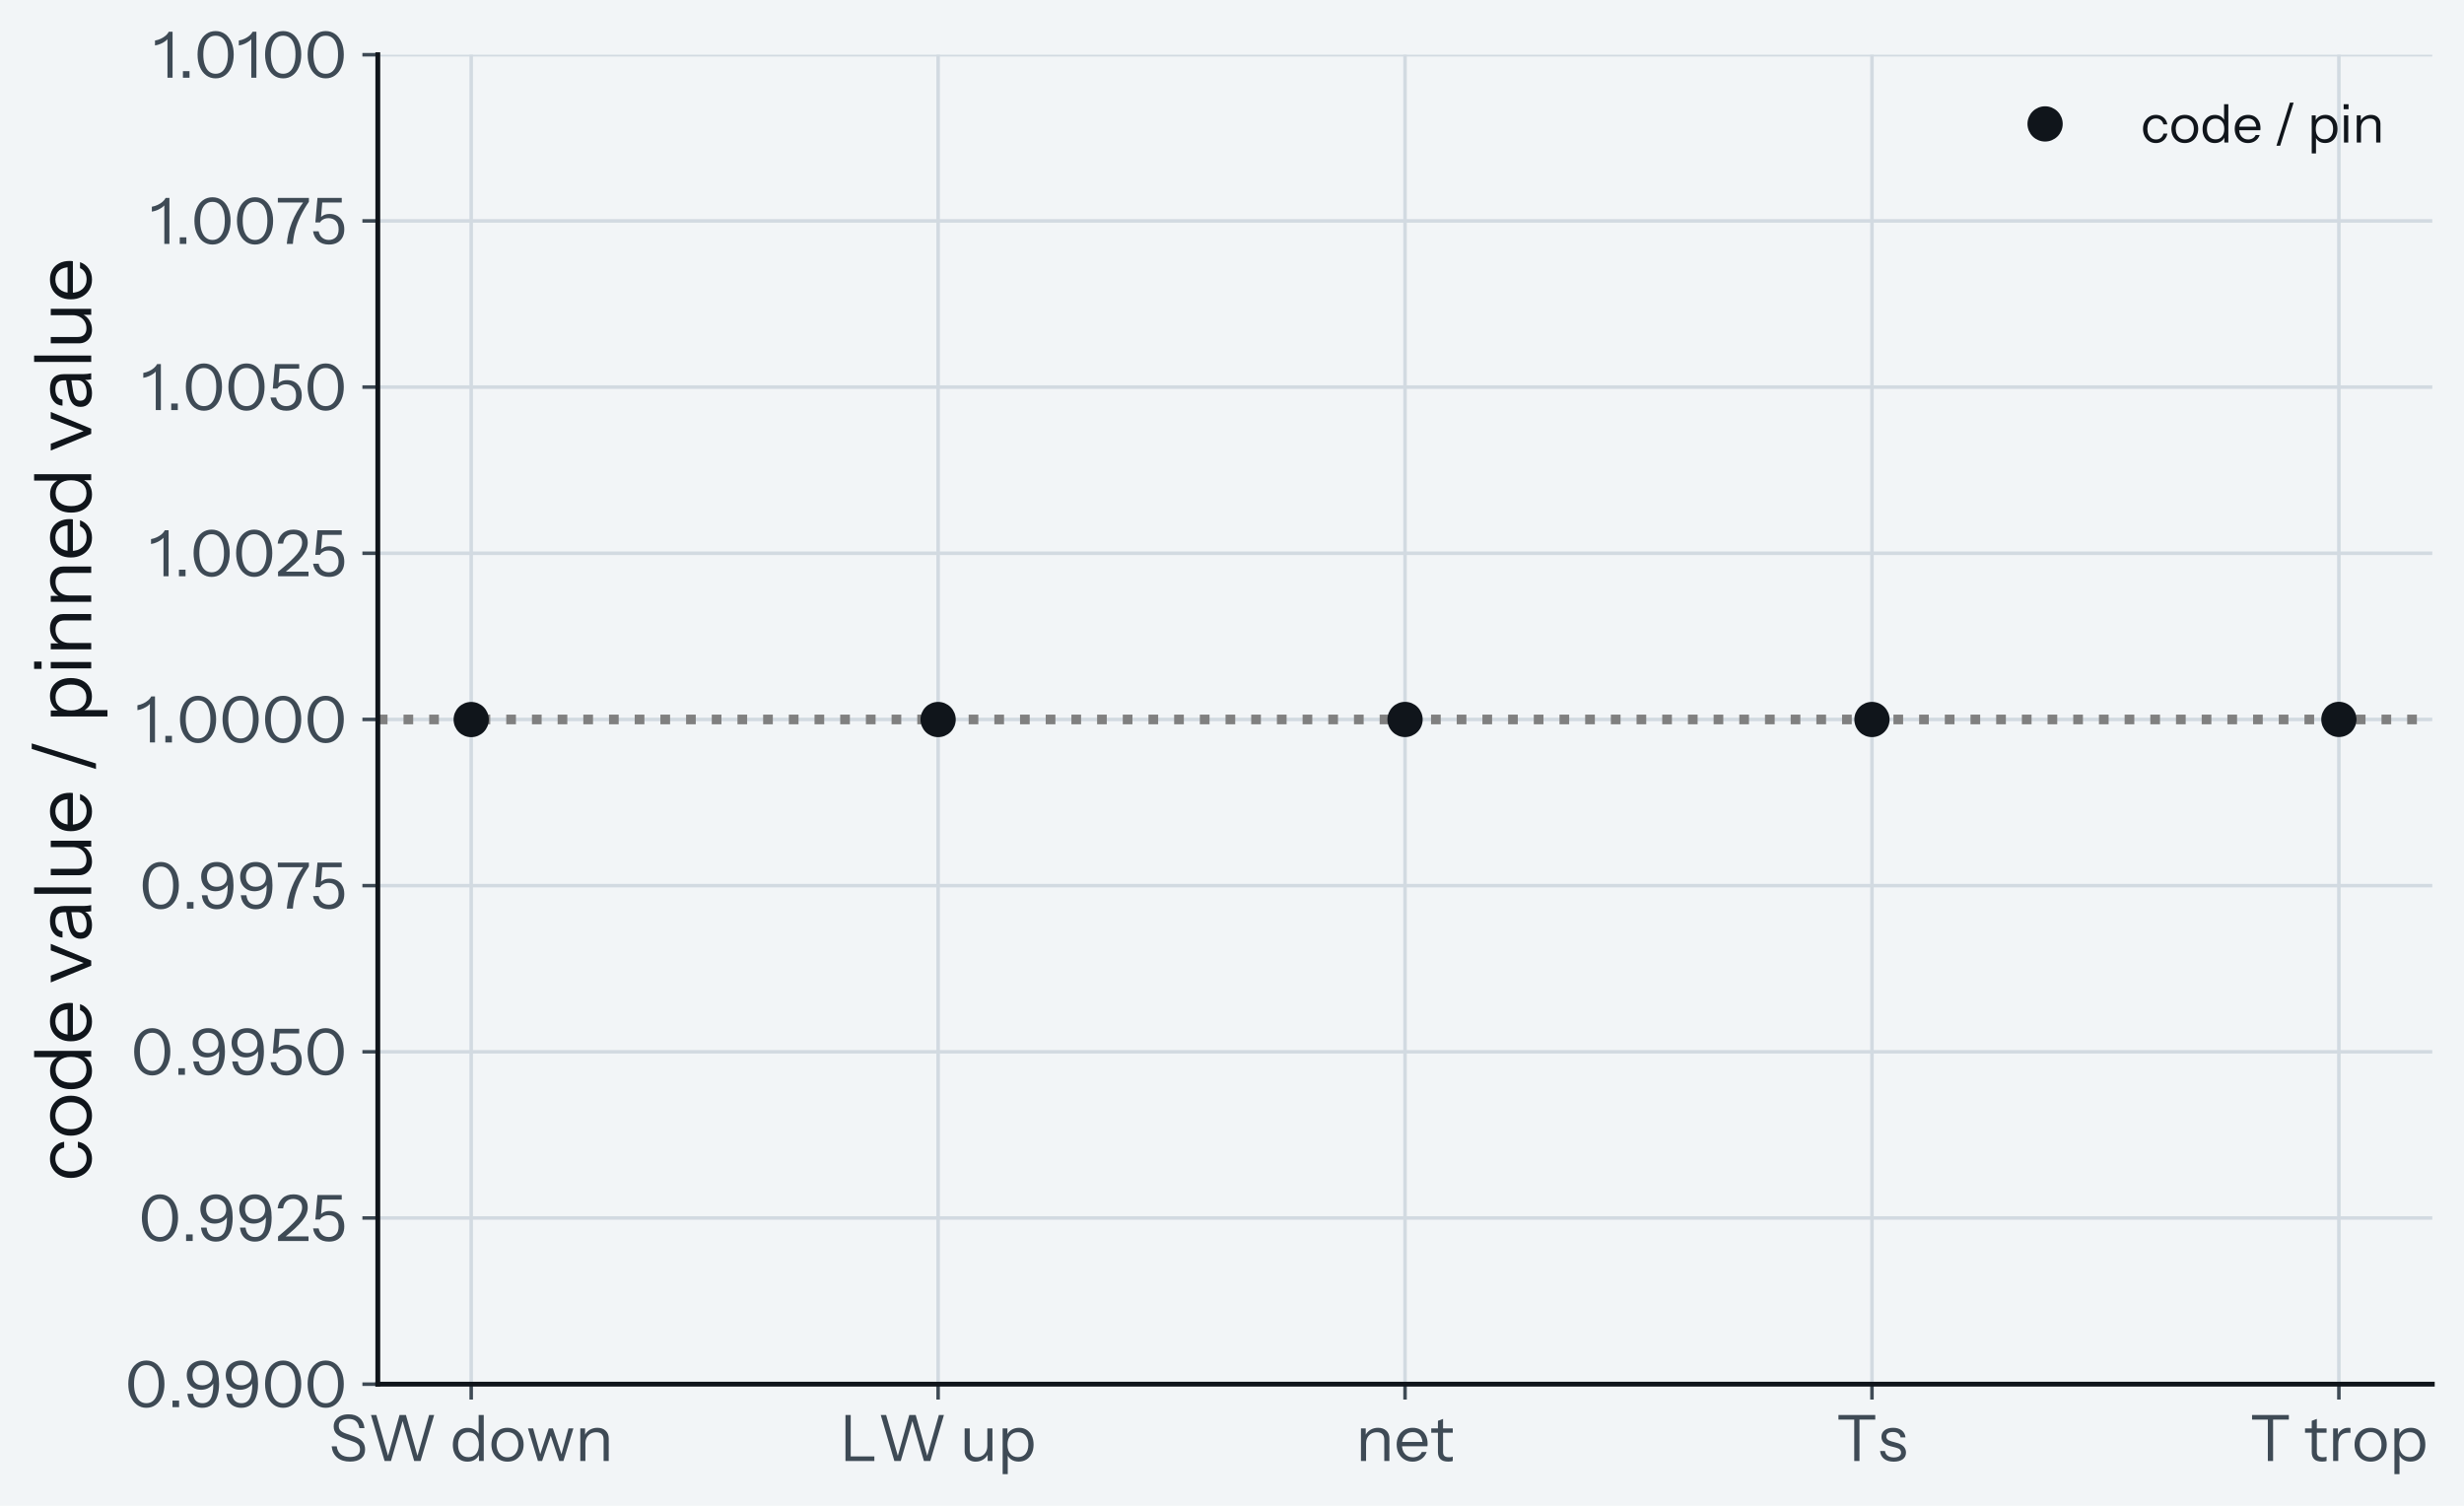
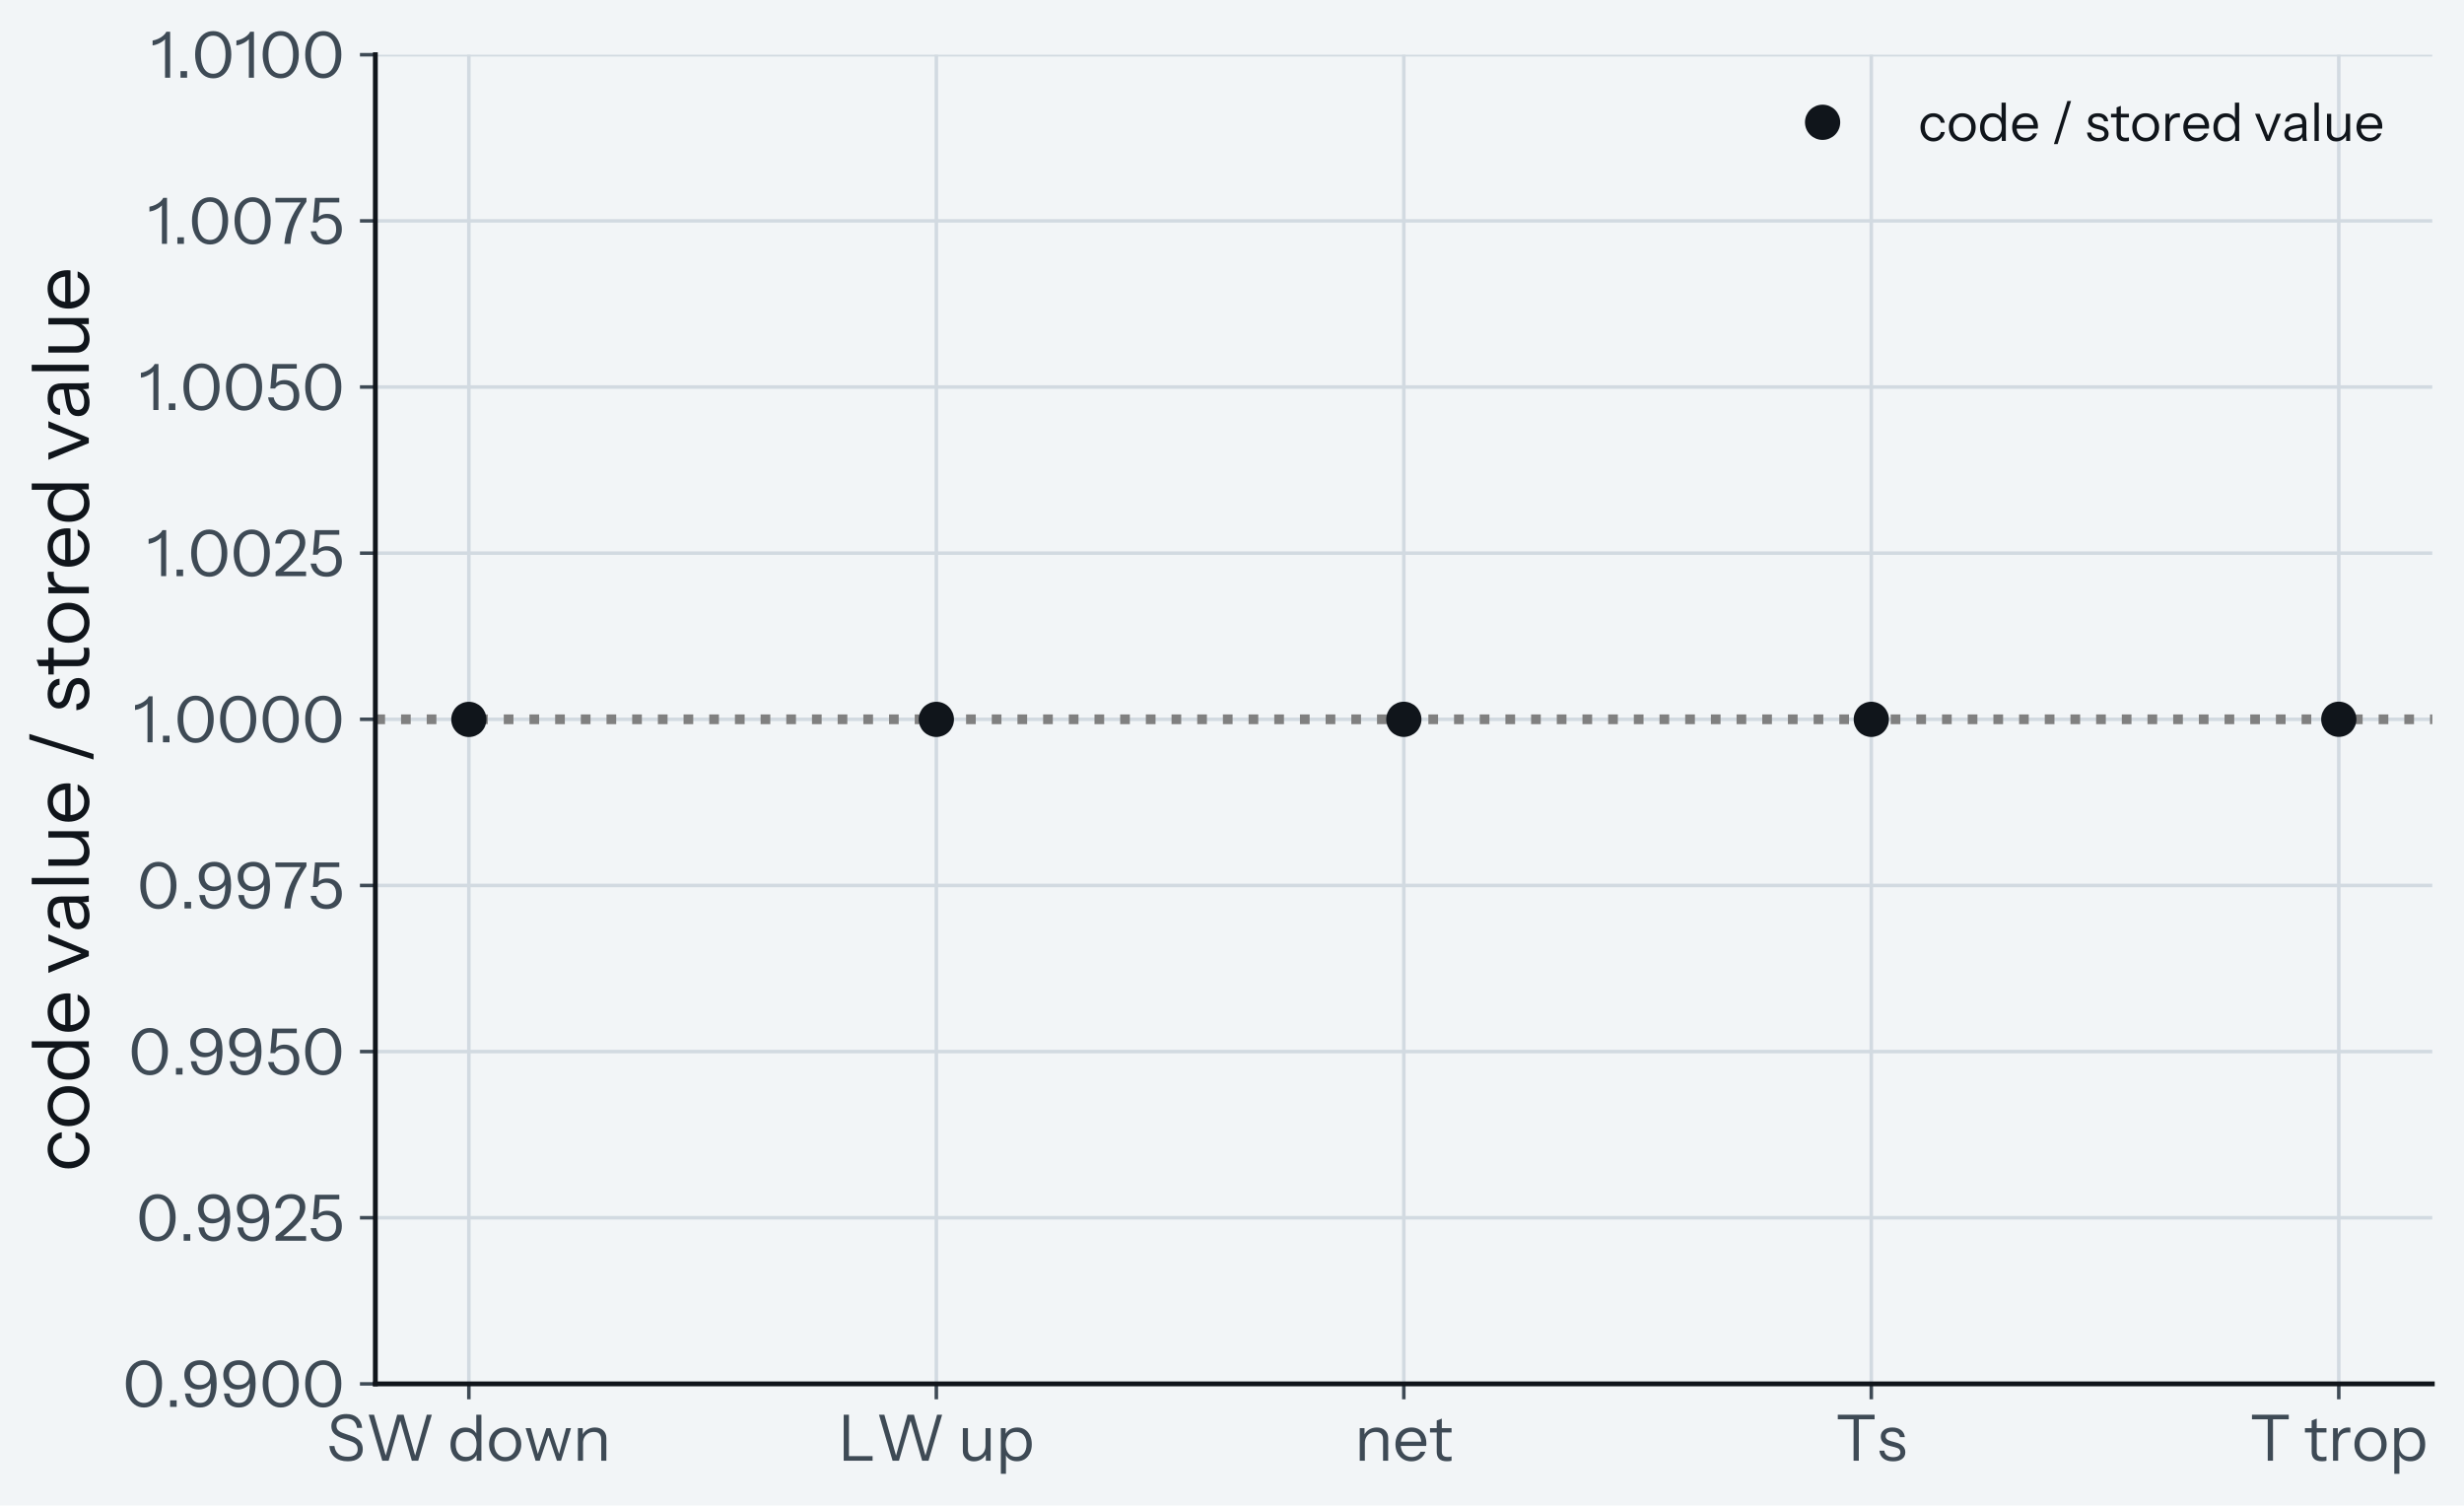
- <svg xmlns="http://www.w3.org/2000/svg" xmlns:xlink="http://www.w3.org/1999/xlink" width="559.208pt" height="341.749pt" viewBox="0 0 559.208 341.749" version="1.1">
+ <svg xmlns="http://www.w3.org/2000/svg" xmlns:xlink="http://www.w3.org/1999/xlink" width="559.322pt" height="341.749pt" viewBox="0 0 559.322 341.749" version="1.1">
  <defs>
    <style type="text/css">*{stroke-linejoin: round; stroke-linecap: butt}</style>
  </defs>
  <g id="figure_1">
    <g id="patch_1">
-       <path d="M 0 341.749  L 559.208 341.749  L 559.208 0  L 0 0  z " style="fill: #f2f5f7" />
+       <path d="M 0 341.749  L 559.322 341.749  L 559.322 0  L 0 0  z " style="fill: #f2f5f7" />
    </g>
    <g id="axes_1">
      <g id="patch_2">
-         <path d="M 85.746 314.136  L 552.008 314.136  L 552.008 12.42  L 85.746 12.42  z " style="fill: #f2f5f7" />
+         <path d="M 85.206 314.136  L 552.122 314.136  L 552.122 12.42  L 85.206 12.42  z " style="fill: #f2f5f7" />
      </g>
      <g id="matplotlib.axis_1">
        <g id="xtick_1">
          <g id="line2d_1">
-             <path d="M 106.939 314.136  L 106.939 12.42  " clip-path="url(#p249ed02e63)" style="fill: none; stroke: #d2dae1; stroke-width: 0.8; stroke-linecap: square" />
+             <path d="M 106.429 314.136  L 106.429 12.42  " clip-path="url(#p4538380fc8)" style="fill: none; stroke: #d2dae1; stroke-width: 0.8; stroke-linecap: square" />
          </g>
          <g id="line2d_2">
            <defs>
              <path id="m2a301ba8c9" d="M 0 0  L 0 3.5  " style="stroke: #3e4a55; stroke-width: 0.8" />
            </defs>
            <g>
-               <use xlink:href="#m2a301ba8c9" x="106.939" y="314.136" style="fill: #3e4a55; stroke: #3e4a55; stroke-width: 0.8" />
+               <use xlink:href="#m2a301ba8c9" x="106.429" y="314.136" style="fill: #3e4a55; stroke: #3e4a55; stroke-width: 0.8" />
            </g>
          </g>
          <g id="text_1">
-             <g style="fill: #3e4a55" transform="translate(74.65434 331.5764) scale(0.145 -0.145)">
+             <g style="fill: #3e4a55" transform="translate(74.1441 331.5764) scale(0.145 -0.145)">
              <defs>
                <path id="InstrumentSans-Regular-53" d="M 2112 -58  Q 1306 -58 829 339  Q 352 736 269 1472  L 781 1472  Q 851 941 1184 672  Q 1517 403 2106 403  Q 2605 403 2857 592  Q 3110 781 3110 1146  Q 3110 1459 2937 1644  Q 2765 1830 2400 1952  L 1626 2221  Q 1037 2426 755 2717  Q 474 3008 474 3456  Q 474 3827 659 4099  Q 845 4371 1184 4524  Q 1523 4678 1971 4678  Q 2662 4678 3078 4316  Q 3494 3955 3558 3290  L 3046 3290  Q 2963 3770 2704 3994  Q 2445 4218 1958 4218  Q 1498 4218 1242 4032  Q 986 3846 986 3507  Q 986 3219 1165 3046  Q 1344 2874 1722 2746  L 2547 2458  Q 3085 2272 3353 1955  Q 3622 1638 3622 1152  Q 3622 576 3228 259  Q 2835 -58 2112 -58  z " transform="scale(0.015625)" />
                <path id="InstrumentSans-Regular-57" d="M 1683 0  L 320 4608  L 858 4608  L 2080 352  L 1984 352  L 3181 4608  L 3821 4608  L 5024 352  L 4928 352  L 6144 4608  L 6650 4608  L 5286 0  L 4646 0  L 3450 4128  L 3526 4128  L 2323 0  L 1683 0  z " transform="scale(0.015625)" />
                <path id="InstrumentSans-Regular-20" transform="scale(0.015625)" />
                <path id="InstrumentSans-Regular-64" d="M 2886 0  L 2886 762  L 2950 742  Q 2829 371 2505 153  Q 2182 -64 1734 -64  Q 1293 -64 963 147  Q 634 358 451 736  Q 269 1114 269 1619  Q 269 2131 454 2515  Q 640 2899 973 3110  Q 1306 3322 1754 3322  Q 2214 3322 2528 3098  Q 2842 2874 2957 2464  L 2854 2451  L 2854 4608  L 3366 4608  L 3366 0  L 2886 0  z M 1830 384  Q 2323 384 2601 720  Q 2880 1056 2880 1638  Q 2880 2208 2598 2541  Q 2317 2874 1830 2874  Q 1344 2874 1069 2541  Q 794 2208 794 1619  Q 794 1043 1069 713  Q 1344 384 1830 384  z " transform="scale(0.015625)" />
                <path id="InstrumentSans-Regular-6f" d="M 1869 -64  Q 1389 -64 1024 160  Q 659 384 457 771  Q 256 1158 256 1645  Q 256 2138 461 2515  Q 666 2893 1027 3110  Q 1389 3328 1869 3328  Q 2355 3328 2716 3110  Q 3078 2893 3280 2515  Q 3482 2138 3482 1645  Q 3482 1158 3280 771  Q 3078 384 2716 160  Q 2355 -64 1869 -64  z M 1869 371  Q 2202 371 2445 534  Q 2688 698 2822 986  Q 2957 1274 2957 1651  Q 2957 2214 2659 2553  Q 2362 2893 1869 2893  Q 1382 2893 1081 2553  Q 781 2214 781 1651  Q 781 1274 915 986  Q 1050 698 1296 534  Q 1542 371 1869 371  z " transform="scale(0.015625)" />
                <path id="InstrumentSans-Regular-77" d="M 1178 0  L 179 3264  L 698 3264  L 1466 467  L 1338 467  L 2259 3264  L 2675 3264  L 3603 467  L 3475 467  L 4237 3264  L 4730 3264  L 3731 0  L 3315 0  L 2394 2733  L 2528 2733  L 1594 0  L 1178 0  z " transform="scale(0.015625)" />
                <path id="InstrumentSans-Regular-6e" d="M 512 0  L 512 3264  L 992 3264  L 992 2496  L 1024 2496  L 1024 0  L 512 0  z M 2848 0  L 2848 2138  Q 2848 2509 2662 2694  Q 2477 2880 2112 2880  Q 1792 2880 1545 2739  Q 1299 2598 1161 2348  Q 1024 2099 1024 1766  L 941 2541  Q 1107 2906 1449 3117  Q 1792 3328 2227 3328  Q 2739 3328 3049 3037  Q 3360 2746 3360 2272  L 3360 0  L 2848 0  z " transform="scale(0.015625)" />
              </defs>
              <use xlink:href="#InstrumentSans-Regular-53" />
              <use xlink:href="#InstrumentSans-Regular-57" transform="translate(60.79999 0)" />
              <use xlink:href="#InstrumentSans-Regular-20" transform="translate(169.7 0)" />
              <use xlink:href="#InstrumentSans-Regular-64" transform="translate(189.7 0)" />
              <use xlink:href="#InstrumentSans-Regular-6f" transform="translate(250.3 0)" />
              <use xlink:href="#InstrumentSans-Regular-77" transform="translate(308.7 0)" />
              <use xlink:href="#InstrumentSans-Regular-6e" transform="translate(385.3999 0)" />
            </g>
          </g>
        </g>
        <g id="xtick_2">
          <g id="line2d_3">
-             <path d="M 212.908 314.136  L 212.908 12.42  " clip-path="url(#p249ed02e63)" style="fill: none; stroke: #d2dae1; stroke-width: 0.8; stroke-linecap: square" />
+             <path d="M 212.547 314.136  L 212.547 12.42  " clip-path="url(#p4538380fc8)" style="fill: none; stroke: #d2dae1; stroke-width: 0.8; stroke-linecap: square" />
          </g>
          <g id="line2d_4">
            <g>
-               <use xlink:href="#m2a301ba8c9" x="212.908" y="314.136" style="fill: #3e4a55; stroke: #3e4a55; stroke-width: 0.8" />
+               <use xlink:href="#m2a301ba8c9" x="212.547" y="314.136" style="fill: #3e4a55; stroke: #3e4a55; stroke-width: 0.8" />
            </g>
          </g>
          <g id="text_2">
-             <g style="fill: #3e4a55" transform="translate(190.6359 331.5764) scale(0.145 -0.145)">
+             <g style="fill: #3e4a55" transform="translate(190.2744 331.5764) scale(0.145 -0.145)">
              <defs>
                <path id="InstrumentSans-Regular-4c" d="M 550 0  L 550 4608  L 1075 4608  L 1075 0  L 550 0  z M 819 0  L 819 461  L 3443 461  L 3443 0  L 819 0  z " transform="scale(0.015625)" />
                <path id="InstrumentSans-Regular-75" d="M 1574 -64  Q 1254 -64 1004 67  Q 755 198 614 438  Q 474 678 474 992  L 474 3264  L 986 3264  L 986 1126  Q 986 755 1168 569  Q 1350 384 1690 384  Q 1997 384 2233 525  Q 2470 666 2608 918  Q 2746 1171 2746 1498  L 2829 723  Q 2669 358 2329 147  Q 1990 -64 1574 -64  z M 2778 0  L 2778 768  L 2746 768  L 2746 3264  L 3258 3264  L 3258 0  L 2778 0  z " transform="scale(0.015625)" />
                <path id="InstrumentSans-Regular-70" d="M 2125 -58  Q 1664 -58 1350 166  Q 1037 390 922 800  L 1024 813  L 1024 -1312  L 512 -1312  L 512 3264  L 992 3264  L 992 2502  L 922 2522  Q 1043 2899 1382 3113  Q 1722 3328 2170 3328  Q 2605 3328 2928 3117  Q 3251 2906 3430 2528  Q 3610 2150 3610 1645  Q 3610 1133 3424 749  Q 3238 365 2905 153  Q 2573 -58 2125 -58  z M 2048 390  Q 2534 390 2809 726  Q 3085 1062 3085 1645  Q 3085 2221 2809 2550  Q 2534 2880 2048 2880  Q 1562 2880 1280 2544  Q 998 2208 998 1626  Q 998 1056 1280 723  Q 1562 390 2048 390  z " transform="scale(0.015625)" />
              </defs>
              <use xlink:href="#InstrumentSans-Regular-4c" />
              <use xlink:href="#InstrumentSans-Regular-57" transform="translate(58.79999 0)" />
              <use xlink:href="#InstrumentSans-Regular-20" transform="translate(167.7 0)" />
              <use xlink:href="#InstrumentSans-Regular-75" transform="translate(187.7 0)" />
              <use xlink:href="#InstrumentSans-Regular-70" transform="translate(246.6 0)" />
            </g>
          </g>
        </g>
        <g id="xtick_3">
          <g id="line2d_5">
-             <path d="M 318.877 314.136  L 318.877 12.42  " clip-path="url(#p249ed02e63)" style="fill: none; stroke: #d2dae1; stroke-width: 0.8; stroke-linecap: square" />
+             <path d="M 318.664 314.136  L 318.664 12.42  " clip-path="url(#p4538380fc8)" style="fill: none; stroke: #d2dae1; stroke-width: 0.8; stroke-linecap: square" />
          </g>
          <g id="line2d_6">
            <g>
-               <use xlink:href="#m2a301ba8c9" x="318.877" y="314.136" style="fill: #3e4a55; stroke: #3e4a55; stroke-width: 0.8" />
+               <use xlink:href="#m2a301ba8c9" x="318.664" y="314.136" style="fill: #3e4a55; stroke: #3e4a55; stroke-width: 0.8" />
            </g>
          </g>
          <g id="text_3">
-             <g style="fill: #3e4a55" transform="translate(307.7106 331.5764) scale(0.145 -0.145)">
+             <g style="fill: #3e4a55" transform="translate(307.4978 331.5764) scale(0.145 -0.145)">
              <defs>
                <path id="InstrumentSans-Regular-65" d="M 1850 -64  Q 1382 -64 1024 157  Q 666 378 461 762  Q 256 1146 256 1645  Q 256 2144 457 2525  Q 659 2906 1024 3117  Q 1389 3328 1862 3328  Q 2317 3328 2653 3129  Q 2989 2931 3171 2572  Q 3354 2214 3354 1728  Q 3354 1664 3350 1606  Q 3347 1549 3334 1478  L 640 1478  L 640 1907  L 3021 1907  L 2854 1670  Q 2854 2259 2595 2576  Q 2336 2893 1862 2893  Q 1376 2893 1078 2557  Q 781 2221 781 1651  Q 781 1069 1078 720  Q 1376 371 1875 371  Q 2189 371 2425 508  Q 2662 646 2771 902  L 3258 902  Q 3098 454 2723 195  Q 2349 -64 1850 -64  z " transform="scale(0.015625)" />
                <path id="InstrumentSans-Regular-74" d="M 1818 -58  Q 1274 -58 1027 188  Q 781 435 781 902  L 781 4026  L 1293 4218  L 1293 909  Q 1293 634 1433 506  Q 1574 378 1894 378  Q 2022 378 2115 394  Q 2208 410 2266 435  L 2266 0  Q 2202 -26 2083 -42  Q 1965 -58 1818 -58  z M 109 2829  L 109 3264  L 2266 3264  L 2266 2829  L 109 2829  z " transform="scale(0.015625)" />
              </defs>
              <use xlink:href="#InstrumentSans-Regular-6e" />
              <use xlink:href="#InstrumentSans-Regular-65" transform="translate(59.89999 0)" />
              <use xlink:href="#InstrumentSans-Regular-74" transform="translate(116.3 0)" />
            </g>
          </g>
        </g>
        <g id="xtick_4">
          <g id="line2d_7">
-             <path d="M 424.845 314.136  L 424.845 12.42  " clip-path="url(#p249ed02e63)" style="fill: none; stroke: #d2dae1; stroke-width: 0.8; stroke-linecap: square" />
+             <path d="M 424.781 314.136  L 424.781 12.42  " clip-path="url(#p4538380fc8)" style="fill: none; stroke: #d2dae1; stroke-width: 0.8; stroke-linecap: square" />
          </g>
          <g id="line2d_8">
            <g>
-               <use xlink:href="#m2a301ba8c9" x="424.845" y="314.136" style="fill: #3e4a55; stroke: #3e4a55; stroke-width: 0.8" />
+               <use xlink:href="#m2a301ba8c9" x="424.781" y="314.136" style="fill: #3e4a55; stroke: #3e4a55; stroke-width: 0.8" />
            </g>
          </g>
          <g id="text_4">
-             <g style="fill: #3e4a55" transform="translate(416.7185 331.5764) scale(0.145 -0.145)">
+             <g style="fill: #3e4a55" transform="translate(416.6545 331.5764) scale(0.145 -0.145)">
              <defs>
                <path id="InstrumentSans-Regular-54" d="M 1811 0  L 1811 4147  L 230 4147  L 230 4608  L 3917 4608  L 3917 4147  L 2336 4147  L 2336 0  L 1811 0  z " transform="scale(0.015625)" />
                <path id="InstrumentSans-Regular-73" d="M 1619 -64  Q 1018 -64 659 214  Q 301 493 250 1005  L 742 1005  Q 787 691 1017 524  Q 1248 358 1632 358  Q 1971 358 2163 486  Q 2355 614 2355 851  Q 2355 1018 2246 1142  Q 2138 1267 1811 1350  L 1286 1485  Q 838 1600 614 1840  Q 390 2080 390 2413  Q 390 2835 704 3081  Q 1018 3328 1555 3328  Q 2086 3328 2419 3072  Q 2752 2816 2797 2362  L 2304 2362  Q 2259 2624 2060 2765  Q 1862 2906 1536 2906  Q 1222 2906 1049 2787  Q 877 2669 877 2451  Q 877 2285 1001 2163  Q 1126 2042 1421 1958  L 1933 1818  Q 2387 1696 2617 1446  Q 2848 1197 2848 845  Q 2848 416 2521 176  Q 2195 -64 1619 -64  z " transform="scale(0.015625)" />
              </defs>
              <use xlink:href="#InstrumentSans-Regular-54" />
              <use xlink:href="#InstrumentSans-Regular-73" transform="translate(64.79999 0)" />
            </g>
          </g>
        </g>
        <g id="xtick_5">
          <g id="line2d_9">
-             <path d="M 530.814 314.136  L 530.814 12.42  " clip-path="url(#p249ed02e63)" style="fill: none; stroke: #d2dae1; stroke-width: 0.8; stroke-linecap: square" />
+             <path d="M 530.899 314.136  L 530.899 12.42  " clip-path="url(#p4538380fc8)" style="fill: none; stroke: #d2dae1; stroke-width: 0.8; stroke-linecap: square" />
          </g>
          <g id="line2d_10">
            <g>
-               <use xlink:href="#m2a301ba8c9" x="530.814" y="314.136" style="fill: #3e4a55; stroke: #3e4a55; stroke-width: 0.8" />
+               <use xlink:href="#m2a301ba8c9" x="530.899" y="314.136" style="fill: #3e4a55; stroke: #3e4a55; stroke-width: 0.8" />
            </g>
          </g>
          <g id="text_5">
-             <g style="fill: #3e4a55" transform="translate(510.5864 331.5764) scale(0.145 -0.145)">
+             <g style="fill: #3e4a55" transform="translate(510.6712 331.5764) scale(0.145 -0.145)">
              <defs>
                <path id="InstrumentSans-Regular-72" d="M 512 0  L 512 3264  L 992 3264  L 992 2432  L 1024 2432  L 1024 0  L 512 0  z M 1024 1702  L 941 2477  Q 1056 2893 1350 3110  Q 1645 3328 2029 3328  Q 2189 3328 2246 3302  L 2246 2810  Q 2214 2822 2156 2825  Q 2099 2829 2016 2829  Q 1530 2829 1277 2537  Q 1024 2246 1024 1702  z " transform="scale(0.015625)" />
              </defs>
              <use xlink:href="#InstrumentSans-Regular-54" />
              <use xlink:href="#InstrumentSans-Regular-20" transform="translate(64.79999 0)" />
              <use xlink:href="#InstrumentSans-Regular-74" transform="translate(84.79997 0)" />
              <use xlink:href="#InstrumentSans-Regular-72" transform="translate(122.5 0)" />
              <use xlink:href="#InstrumentSans-Regular-6f" transform="translate(160 0)" />
              <use xlink:href="#InstrumentSans-Regular-70" transform="translate(218.3999 0)" />
            </g>
          </g>
        </g>
      </g>
      <g id="matplotlib.axis_2">
        <g id="ytick_1">
          <g id="line2d_11">
-             <path d="M 85.746 314.136  L 552.008 314.136  " clip-path="url(#p249ed02e63)" style="fill: none; stroke: #d2dae1; stroke-width: 0.8; stroke-linecap: square" />
+             <path d="M 85.206 314.136  L 552.122 314.136  " clip-path="url(#p4538380fc8)" style="fill: none; stroke: #d2dae1; stroke-width: 0.8; stroke-linecap: square" />
          </g>
          <g id="line2d_12">
            <defs>
              <path id="me776a80f98" d="M 0 0  L -3.5 0  " style="stroke: #3e4a55; stroke-width: 0.8" />
            </defs>
            <g>
-               <use xlink:href="#me776a80f98" x="85.746" y="314.136" style="fill: #3e4a55; stroke: #3e4a55; stroke-width: 0.8" />
+               <use xlink:href="#me776a80f98" x="85.206" y="314.136" style="fill: #3e4a55; stroke: #3e4a55; stroke-width: 0.8" />
            </g>
          </g>
          <g id="text_6">
-             <g style="fill: #3e4a55" transform="translate(28.39 319.3564) scale(0.145 -0.145)">
+             <g style="fill: #3e4a55" transform="translate(27.85 319.3564) scale(0.145 -0.145)">
              <defs>
                <path id="InstrumentSans-Regular-30" d="M 2131 -64  Q 1587 -64 1180 240  Q 774 544 547 1085  Q 320 1626 320 2323  Q 320 3021 544 3549  Q 768 4077 1177 4374  Q 1587 4672 2131 4672  Q 2675 4672 3081 4374  Q 3488 4077 3715 3549  Q 3942 3021 3942 2323  Q 3942 1619 3715 1081  Q 3488 544 3081 240  Q 2675 -64 2131 -64  z M 2131 397  Q 2522 397 2797 630  Q 3072 864 3219 1296  Q 3366 1728 3366 2330  Q 3366 2925 3222 3347  Q 3078 3770 2803 3990  Q 2528 4211 2131 4211  Q 1734 4211 1459 3987  Q 1184 3763 1040 3344  Q 896 2925 896 2330  Q 896 1728 1043 1293  Q 1190 858 1465 627  Q 1741 397 2131 397  z " transform="scale(0.015625)" />
                <path id="InstrumentSans-Regular-2e" d="M 486 0  L 486 659  L 1146 659  L 1146 0  L 486 0  z " transform="scale(0.015625)" />
                <path id="InstrumentSans-Regular-39" d="M 1843 -64  Q 1440 -64 1120 93  Q 800 250 601 560  Q 403 870 346 1338  L 909 1338  Q 973 838 1222 617  Q 1472 397 1856 397  Q 2138 397 2342 512  Q 2547 627 2681 864  Q 2816 1101 2880 1469  Q 2944 1837 2944 2342  L 2944 2758  L 3091 2739  Q 3034 2445 2835 2217  Q 2637 1990 2342 1865  Q 2048 1741 1709 1741  Q 1286 1741 966 1929  Q 646 2118 464 2451  Q 282 2784 282 3206  Q 282 3654 480 3980  Q 678 4307 1033 4489  Q 1389 4672 1850 4672  Q 2669 4672 3094 4077  Q 3520 3482 3520 2330  Q 3520 1562 3325 1027  Q 3130 493 2755 214  Q 2381 -64 1843 -64  z M 1843 2189  Q 2285 2189 2576 2438  Q 2867 2688 2867 3155  Q 2867 3469 2729 3705  Q 2592 3942 2355 4076  Q 2118 4211 1818 4211  Q 1389 4211 1123 3939  Q 858 3667 858 3194  Q 858 2739 1117 2464  Q 1376 2189 1843 2189  z " transform="scale(0.015625)" />
              </defs>
              <use xlink:href="#InstrumentSans-Regular-30" />
              <use xlink:href="#InstrumentSans-Regular-2e" transform="translate(66.59999 0)" />
              <use xlink:href="#InstrumentSans-Regular-39" transform="translate(92.09998 0)" />
              <use xlink:href="#InstrumentSans-Regular-39" transform="translate(153.1 0)" />
              <use xlink:href="#InstrumentSans-Regular-30" transform="translate(214.0999 0)" />
              <use xlink:href="#InstrumentSans-Regular-30" transform="translate(280.6999 0)" />
            </g>
          </g>
        </g>
        <g id="ytick_2">
          <g id="line2d_13">
-             <path d="M 85.746 276.422  L 552.008 276.422  " clip-path="url(#p249ed02e63)" style="fill: none; stroke: #d2dae1; stroke-width: 0.8; stroke-linecap: square" />
+             <path d="M 85.206 276.422  L 552.122 276.422  " clip-path="url(#p4538380fc8)" style="fill: none; stroke: #d2dae1; stroke-width: 0.8; stroke-linecap: square" />
          </g>
          <g id="line2d_14">
            <g>
-               <use xlink:href="#me776a80f98" x="85.746" y="276.422" style="fill: #3e4a55; stroke: #3e4a55; stroke-width: 0.8" />
+               <use xlink:href="#me776a80f98" x="85.206" y="276.422" style="fill: #3e4a55; stroke: #3e4a55; stroke-width: 0.8" />
            </g>
          </g>
          <g id="text_7">
-             <g style="fill: #3e4a55" transform="translate(31.47578 281.6418) scale(0.145 -0.145)">
+             <g style="fill: #3e4a55" transform="translate(30.93578 281.6418) scale(0.145 -0.145)">
              <defs>
                <path id="InstrumentSans-Regular-32" d="M 256 0  L 256 448  Q 947 1018 1411 1446  Q 1875 1875 2153 2208  Q 2432 2541 2550 2819  Q 2669 3098 2669 3366  Q 2669 3763 2432 3987  Q 2195 4211 1779 4211  Q 1350 4211 1088 3968  Q 826 3725 768 3270  L 218 3270  Q 282 3898 701 4285  Q 1120 4672 1818 4672  Q 2464 4672 2848 4326  Q 3232 3981 3232 3379  Q 3232 3053 3107 2726  Q 2982 2400 2697 2041  Q 2413 1683 1949 1251  Q 1485 819 800 275  L 678 461  L 3309 461  L 3309 0  L 256 0  z " transform="scale(0.015625)" />
                <path id="InstrumentSans-Regular-35" d="M 1869 -64  Q 1184 -64 774 304  Q 365 672 275 1261  L 838 1261  Q 922 845 1194 621  Q 1466 397 1856 397  Q 2266 397 2550 653  Q 2835 909 2835 1466  Q 2835 2022 2550 2300  Q 2266 2579 1830 2579  Q 1517 2579 1286 2451  Q 1056 2323 979 2150  L 506 2150  L 717 4608  L 3149 4608  L 3149 4147  L 1030 4147  L 1210 4339  L 1062 2483  L 941 2528  Q 1056 2720 1312 2861  Q 1568 3002 1939 3002  Q 2368 3002 2697 2816  Q 3027 2630 3216 2288  Q 3405 1946 3405 1466  Q 3405 986 3216 643  Q 3027 301 2684 118  Q 2342 -64 1869 -64  z " transform="scale(0.015625)" />
              </defs>
              <use xlink:href="#InstrumentSans-Regular-30" />
              <use xlink:href="#InstrumentSans-Regular-2e" transform="translate(66.59999 0)" />
              <use xlink:href="#InstrumentSans-Regular-39" transform="translate(92.09998 0)" />
              <use xlink:href="#InstrumentSans-Regular-39" transform="translate(153.1 0)" />
              <use xlink:href="#InstrumentSans-Regular-32" transform="translate(214.0999 0)" />
              <use xlink:href="#InstrumentSans-Regular-35" transform="translate(268.5999 0)" />
            </g>
          </g>
        </g>
        <g id="ytick_3">
          <g id="line2d_15">
-             <path d="M 85.746 238.707  L 552.008 238.707  " clip-path="url(#p249ed02e63)" style="fill: none; stroke: #d2dae1; stroke-width: 0.8; stroke-linecap: square" />
+             <path d="M 85.206 238.707  L 552.122 238.707  " clip-path="url(#p4538380fc8)" style="fill: none; stroke: #d2dae1; stroke-width: 0.8; stroke-linecap: square" />
          </g>
          <g id="line2d_16">
            <g>
-               <use xlink:href="#me776a80f98" x="85.746" y="238.707" style="fill: #3e4a55; stroke: #3e4a55; stroke-width: 0.8" />
+               <use xlink:href="#me776a80f98" x="85.206" y="238.707" style="fill: #3e4a55; stroke: #3e4a55; stroke-width: 0.8" />
            </g>
          </g>
          <g id="text_8">
-             <g style="fill: #3e4a55" transform="translate(29.72219 243.9273) scale(0.145 -0.145)">
+             <g style="fill: #3e4a55" transform="translate(29.18219 243.9273) scale(0.145 -0.145)">
              <use xlink:href="#InstrumentSans-Regular-30" />
              <use xlink:href="#InstrumentSans-Regular-2e" transform="translate(66.59999 0)" />
              <use xlink:href="#InstrumentSans-Regular-39" transform="translate(92.09998 0)" />
              <use xlink:href="#InstrumentSans-Regular-39" transform="translate(153.1 0)" />
              <use xlink:href="#InstrumentSans-Regular-35" transform="translate(214.0999 0)" />
              <use xlink:href="#InstrumentSans-Regular-30" transform="translate(271.4999 0)" />
            </g>
          </g>
        </g>
        <g id="ytick_4">
          <g id="line2d_17">
-             <path d="M 85.746 200.993  L 552.008 200.993  " clip-path="url(#p249ed02e63)" style="fill: none; stroke: #d2dae1; stroke-width: 0.8; stroke-linecap: square" />
+             <path d="M 85.206 200.993  L 552.122 200.993  " clip-path="url(#p4538380fc8)" style="fill: none; stroke: #d2dae1; stroke-width: 0.8; stroke-linecap: square" />
          </g>
          <g id="line2d_18">
            <g>
-               <use xlink:href="#me776a80f98" x="85.746" y="200.993" style="fill: #3e4a55; stroke: #3e4a55; stroke-width: 0.8" />
+               <use xlink:href="#me776a80f98" x="85.206" y="200.993" style="fill: #3e4a55; stroke: #3e4a55; stroke-width: 0.8" />
            </g>
          </g>
          <g id="text_9">
-             <g style="fill: #3e4a55" transform="translate(31.66383 206.2127) scale(0.145 -0.145)">
+             <g style="fill: #3e4a55" transform="translate(31.12383 206.2127) scale(0.145 -0.145)">
              <defs>
                <path id="InstrumentSans-Regular-37" d="M 1050 0  Q 1139 1088 1558 2153  Q 1978 3219 2816 4333  L 2848 4147  L 154 4147  L 154 4608  L 3264 4608  L 3264 4224  Q 2752 3475 2416 2777  Q 2080 2080 1894 1398  Q 1709 717 1658 0  L 1050 0  z " transform="scale(0.015625)" />
              </defs>
              <use xlink:href="#InstrumentSans-Regular-30" />
              <use xlink:href="#InstrumentSans-Regular-2e" transform="translate(66.59999 0)" />
              <use xlink:href="#InstrumentSans-Regular-39" transform="translate(92.09998 0)" />
              <use xlink:href="#InstrumentSans-Regular-39" transform="translate(153.1 0)" />
              <use xlink:href="#InstrumentSans-Regular-37" transform="translate(214.0999 0)" />
              <use xlink:href="#InstrumentSans-Regular-35" transform="translate(267.2999 0)" />
            </g>
          </g>
        </g>
        <g id="ytick_5">
          <g id="line2d_19">
-             <path d="M 85.746 163.278  L 552.008 163.278  " clip-path="url(#p249ed02e63)" style="fill: none; stroke: #d2dae1; stroke-width: 0.8; stroke-linecap: square" />
+             <path d="M 85.206 163.278  L 552.122 163.278  " clip-path="url(#p4538380fc8)" style="fill: none; stroke: #d2dae1; stroke-width: 0.8; stroke-linecap: square" />
          </g>
          <g id="line2d_20">
            <g>
-               <use xlink:href="#me776a80f98" x="85.746" y="163.278" style="fill: #3e4a55; stroke: #3e4a55; stroke-width: 0.8" />
+               <use xlink:href="#me776a80f98" x="85.206" y="163.278" style="fill: #3e4a55; stroke: #3e4a55; stroke-width: 0.8" />
            </g>
          </g>
          <g id="text_10">
-             <g style="fill: #3e4a55" transform="translate(30.75531 168.4982) scale(0.145 -0.145)">
+             <g style="fill: #3e4a55" transform="translate(30.21531 168.4982) scale(0.145 -0.145)">
              <defs>
                <path id="InstrumentSans-Regular-31" d="M 1440 0  L 1440 4083  L 1574 4051  Q 1498 3878 1280 3705  Q 1062 3533 777 3405  Q 493 3277 192 3232  L 192 3725  Q 493 3776 768 3904  Q 1043 4032 1257 4214  Q 1472 4397 1574 4608  L 1952 4608  L 1952 0  L 1440 0  z " transform="scale(0.015625)" />
              </defs>
              <use xlink:href="#InstrumentSans-Regular-31" />
              <use xlink:href="#InstrumentSans-Regular-2e" transform="translate(39.09999 0)" />
              <use xlink:href="#InstrumentSans-Regular-30" transform="translate(64.59998 0)" />
              <use xlink:href="#InstrumentSans-Regular-30" transform="translate(131.2 0)" />
              <use xlink:href="#InstrumentSans-Regular-30" transform="translate(197.8 0)" />
              <use xlink:href="#InstrumentSans-Regular-30" transform="translate(264.3999 0)" />
            </g>
          </g>
        </g>
        <g id="ytick_6">
          <g id="line2d_21">
-             <path d="M 85.746 125.564  L 552.008 125.564  " clip-path="url(#p249ed02e63)" style="fill: none; stroke: #d2dae1; stroke-width: 0.8; stroke-linecap: square" />
+             <path d="M 85.206 125.564  L 552.122 125.564  " clip-path="url(#p4538380fc8)" style="fill: none; stroke: #d2dae1; stroke-width: 0.8; stroke-linecap: square" />
          </g>
          <g id="line2d_22">
            <g>
-               <use xlink:href="#me776a80f98" x="85.746" y="125.564" style="fill: #3e4a55; stroke: #3e4a55; stroke-width: 0.8" />
+               <use xlink:href="#me776a80f98" x="85.206" y="125.564" style="fill: #3e4a55; stroke: #3e4a55; stroke-width: 0.8" />
            </g>
          </g>
          <g id="text_11">
-             <g style="fill: #3e4a55" transform="translate(33.84109 130.7836) scale(0.145 -0.145)">
+             <g style="fill: #3e4a55" transform="translate(33.30109 130.7836) scale(0.145 -0.145)">
              <use xlink:href="#InstrumentSans-Regular-31" />
              <use xlink:href="#InstrumentSans-Regular-2e" transform="translate(39.09999 0)" />
              <use xlink:href="#InstrumentSans-Regular-30" transform="translate(64.59998 0)" />
              <use xlink:href="#InstrumentSans-Regular-30" transform="translate(131.2 0)" />
              <use xlink:href="#InstrumentSans-Regular-32" transform="translate(197.8 0)" />
              <use xlink:href="#InstrumentSans-Regular-35" transform="translate(252.2999 0)" />
            </g>
          </g>
        </g>
        <g id="ytick_7">
          <g id="line2d_23">
-             <path d="M 85.746 87.849  L 552.008 87.849  " clip-path="url(#p249ed02e63)" style="fill: none; stroke: #d2dae1; stroke-width: 0.8; stroke-linecap: square" />
+             <path d="M 85.206 87.849  L 552.122 87.849  " clip-path="url(#p4538380fc8)" style="fill: none; stroke: #d2dae1; stroke-width: 0.8; stroke-linecap: square" />
          </g>
          <g id="line2d_24">
            <g>
-               <use xlink:href="#me776a80f98" x="85.746" y="87.849" style="fill: #3e4a55; stroke: #3e4a55; stroke-width: 0.8" />
+               <use xlink:href="#me776a80f98" x="85.206" y="87.849" style="fill: #3e4a55; stroke: #3e4a55; stroke-width: 0.8" />
            </g>
          </g>
          <g id="text_12">
-             <g style="fill: #3e4a55" transform="translate(32.0875 93.06909) scale(0.145 -0.145)">
+             <g style="fill: #3e4a55" transform="translate(31.5475 93.06909) scale(0.145 -0.145)">
              <use xlink:href="#InstrumentSans-Regular-31" />
              <use xlink:href="#InstrumentSans-Regular-2e" transform="translate(39.09999 0)" />
              <use xlink:href="#InstrumentSans-Regular-30" transform="translate(64.59998 0)" />
              <use xlink:href="#InstrumentSans-Regular-30" transform="translate(131.2 0)" />
              <use xlink:href="#InstrumentSans-Regular-35" transform="translate(197.8 0)" />
              <use xlink:href="#InstrumentSans-Regular-30" transform="translate(255.2 0)" />
            </g>
          </g>
        </g>
        <g id="ytick_8">
          <g id="line2d_25">
-             <path d="M 85.746 50.135  L 552.008 50.135  " clip-path="url(#p249ed02e63)" style="fill: none; stroke: #d2dae1; stroke-width: 0.8; stroke-linecap: square" />
+             <path d="M 85.206 50.135  L 552.122 50.135  " clip-path="url(#p4538380fc8)" style="fill: none; stroke: #d2dae1; stroke-width: 0.8; stroke-linecap: square" />
          </g>
          <g id="line2d_26">
            <g>
-               <use xlink:href="#me776a80f98" x="85.746" y="50.135" style="fill: #3e4a55; stroke: #3e4a55; stroke-width: 0.8" />
+               <use xlink:href="#me776a80f98" x="85.206" y="50.135" style="fill: #3e4a55; stroke: #3e4a55; stroke-width: 0.8" />
            </g>
          </g>
          <g id="text_13">
-             <g style="fill: #3e4a55" transform="translate(34.02914 55.35455) scale(0.145 -0.145)">
+             <g style="fill: #3e4a55" transform="translate(33.48914 55.35455) scale(0.145 -0.145)">
              <use xlink:href="#InstrumentSans-Regular-31" />
              <use xlink:href="#InstrumentSans-Regular-2e" transform="translate(39.09999 0)" />
              <use xlink:href="#InstrumentSans-Regular-30" transform="translate(64.59998 0)" />
              <use xlink:href="#InstrumentSans-Regular-30" transform="translate(131.2 0)" />
              <use xlink:href="#InstrumentSans-Regular-37" transform="translate(197.8 0)" />
              <use xlink:href="#InstrumentSans-Regular-35" transform="translate(251 0)" />
            </g>
          </g>
        </g>
        <g id="ytick_9">
          <g id="line2d_27">
-             <path d="M 85.746 12.42  L 552.008 12.42  " clip-path="url(#p249ed02e63)" style="fill: none; stroke: #d2dae1; stroke-width: 0.8; stroke-linecap: square" />
+             <path d="M 85.206 12.42  L 552.122 12.42  " clip-path="url(#p4538380fc8)" style="fill: none; stroke: #d2dae1; stroke-width: 0.8; stroke-linecap: square" />
          </g>
          <g id="line2d_28">
            <g>
-               <use xlink:href="#me776a80f98" x="85.746" y="12.42" style="fill: #3e4a55; stroke: #3e4a55; stroke-width: 0.8" />
+               <use xlink:href="#me776a80f98" x="85.206" y="12.42" style="fill: #3e4a55; stroke: #3e4a55; stroke-width: 0.8" />
            </g>
          </g>
          <g id="text_14">
-             <g style="fill: #3e4a55" transform="translate(34.74281 17.64) scale(0.145 -0.145)">
+             <g style="fill: #3e4a55" transform="translate(34.20281 17.64) scale(0.145 -0.145)">
              <use xlink:href="#InstrumentSans-Regular-31" />
              <use xlink:href="#InstrumentSans-Regular-2e" transform="translate(39.09999 0)" />
              <use xlink:href="#InstrumentSans-Regular-30" transform="translate(64.59998 0)" />
              <use xlink:href="#InstrumentSans-Regular-31" transform="translate(131.2 0)" />
              <use xlink:href="#InstrumentSans-Regular-30" transform="translate(170.3 0)" />
              <use xlink:href="#InstrumentSans-Regular-30" transform="translate(236.8999 0)" />
            </g>
          </g>
        </g>
        <g id="text_15">
-           <g style="fill: #10151b" transform="translate(20.7 268.0579) rotate(-90) scale(0.18 -0.18)">
+           <g style="fill: #10151b" transform="translate(20.16 265.9429) rotate(-90) scale(0.18 -0.18)">
            <defs>
              <path id="InstrumentSans-Regular-63" d="M 1805 -64  Q 1357 -64 1008 157  Q 659 378 457 765  Q 256 1152 256 1645  Q 256 2138 457 2515  Q 659 2893 1008 3110  Q 1357 3328 1798 3328  Q 2163 3328 2454 3187  Q 2746 3046 2934 2787  Q 3123 2528 3174 2182  L 2701 2182  Q 2637 2496 2406 2694  Q 2176 2893 1811 2893  Q 1498 2893 1267 2739  Q 1037 2586 909 2304  Q 781 2022 781 1645  Q 781 1267 909 979  Q 1037 691 1270 531  Q 1504 371 1818 371  Q 2170 371 2406 566  Q 2643 762 2707 1075  L 3181 1075  Q 3123 736 2928 477  Q 2733 218 2445 77  Q 2157 -64 1805 -64  z " transform="scale(0.015625)" />
              <path id="InstrumentSans-Regular-76" d="M 1466 0  L 115 3264  L 666 3264  L 1792 346  L 1587 346  L 2707 3264  L 3232 3264  L 1882 0  L 1466 0  z " transform="scale(0.015625)" />
              <path id="InstrumentSans-Regular-61" d="M 2515 0  Q 2490 109 2480 249  Q 2470 390 2470 608  L 2438 608  L 2438 2170  Q 2438 2541 2268 2717  Q 2099 2893 1722 2893  Q 1350 2893 1129 2742  Q 909 2592 883 2317  L 390 2317  Q 422 2790 787 3059  Q 1152 3328 1741 3328  Q 2349 3328 2643 3040  Q 2938 2752 2938 2176  L 2938 608  Q 2938 467 2957 316  Q 2976 166 3008 0  L 2515 0  z M 1395 -64  Q 890 -64 592 182  Q 294 429 294 858  Q 294 1286 588 1523  Q 883 1760 1446 1856  L 2586 2048  L 2586 1626  L 1523 1459  Q 1165 1402 979 1267  Q 794 1133 794 877  Q 794 627 963 499  Q 1133 371 1466 371  Q 1894 371 2166 566  Q 2438 762 2438 1075  L 2522 621  Q 2419 294 2121 115  Q 1824 -64 1395 -64  z " transform="scale(0.015625)" />
              <path id="InstrumentSans-Regular-6c" d="M 512 0  L 512 4608  L 1024 4608  L 1024 0  L 512 0  z " transform="scale(0.015625)" />
              <path id="InstrumentSans-Regular-2f" d="M 384 -384  L 2003 4800  L 2451 4800  L 832 -384  L 384 -384  z " transform="scale(0.015625)" />
-               <path id="InstrumentSans-Regular-69" d="M 512 0  L 512 3264  L 1024 3264  L 1024 0  L 512 0  z M 472 4006  L 472 4608  L 1061 4608  L 1061 4006  L 472 4006  z " transform="scale(0.015625)" />
            </defs>
            <use xlink:href="#InstrumentSans-Regular-63" />
            <use xlink:href="#InstrumentSans-Regular-6f" transform="translate(53.29999 0)" />
            <use xlink:href="#InstrumentSans-Regular-64" transform="translate(111.7 0)" />
            <use xlink:href="#InstrumentSans-Regular-65" transform="translate(172.3 0)" />
            <use xlink:href="#InstrumentSans-Regular-20" transform="translate(228.7 0)" />
            <use xlink:href="#InstrumentSans-Regular-76" transform="translate(248.7 0)" />
            <use xlink:href="#InstrumentSans-Regular-61" transform="translate(300.9999 0)" />
            <use xlink:href="#InstrumentSans-Regular-6c" transform="translate(354.2999 0)" />
            <use xlink:href="#InstrumentSans-Regular-75" transform="translate(378.2999 0)" />
            <use xlink:href="#InstrumentSans-Regular-65" transform="translate(437.1999 0)" />
            <use xlink:href="#InstrumentSans-Regular-20" transform="translate(493.5999 0)" />
            <use xlink:href="#InstrumentSans-Regular-2f" transform="translate(513.5999 0)" />
            <use xlink:href="#InstrumentSans-Regular-20" transform="translate(557.8999 0)" />
-             <use xlink:href="#InstrumentSans-Regular-70" transform="translate(577.8999 0)" />
-             <use xlink:href="#InstrumentSans-Regular-69" transform="translate(638.4998 0)" />
-             <use xlink:href="#InstrumentSans-Regular-6e" transform="translate(662.4998 0)" />
-             <use xlink:href="#InstrumentSans-Regular-6e" transform="translate(722.3998 0)" />
-             <use xlink:href="#InstrumentSans-Regular-65" transform="translate(782.2998 0)" />
-             <use xlink:href="#InstrumentSans-Regular-64" transform="translate(838.6998 0)" />
-             <use xlink:href="#InstrumentSans-Regular-20" transform="translate(899.2998 0)" />
-             <use xlink:href="#InstrumentSans-Regular-76" transform="translate(919.2998 0)" />
-             <use xlink:href="#InstrumentSans-Regular-61" transform="translate(971.5998 0)" />
-             <use xlink:href="#InstrumentSans-Regular-6c" transform="translate(1024.9 0)" />
-             <use xlink:href="#InstrumentSans-Regular-75" transform="translate(1048.9 0)" />
-             <use xlink:href="#InstrumentSans-Regular-65" transform="translate(1107.8 0)" />
+             <use xlink:href="#InstrumentSans-Regular-73" transform="translate(577.8999 0)" />
+             <use xlink:href="#InstrumentSans-Regular-74" transform="translate(625.1998 0)" />
+             <use xlink:href="#InstrumentSans-Regular-6f" transform="translate(662.8998 0)" />
+             <use xlink:href="#InstrumentSans-Regular-72" transform="translate(721.2998 0)" />
+             <use xlink:href="#InstrumentSans-Regular-65" transform="translate(758.7998 0)" />
+             <use xlink:href="#InstrumentSans-Regular-64" transform="translate(815.1998 0)" />
+             <use xlink:href="#InstrumentSans-Regular-20" transform="translate(875.7998 0)" />
+             <use xlink:href="#InstrumentSans-Regular-76" transform="translate(895.7998 0)" />
+             <use xlink:href="#InstrumentSans-Regular-61" transform="translate(948.0998 0)" />
+             <use xlink:href="#InstrumentSans-Regular-6c" transform="translate(1001.4 0)" />
+             <use xlink:href="#InstrumentSans-Regular-75" transform="translate(1025.4 0)" />
+             <use xlink:href="#InstrumentSans-Regular-65" transform="translate(1084.3 0)" />
          </g>
        </g>
      </g>
      <g id="line2d_29">
-         <path d="M 85.746 163.278  L 552.008 163.278  " clip-path="url(#p249ed02e63)" style="fill: none; stroke-dasharray: 2.2,3.63; stroke-dashoffset: 0; stroke: #808080; stroke-width: 2.2" />
+         <path d="M 85.206 163.278  L 552.122 163.278  " clip-path="url(#p4538380fc8)" style="fill: none; stroke-dasharray: 2.2,3.63; stroke-dashoffset: 0; stroke: #808080; stroke-width: 2.2" />
      </g>
      <g id="line2d_30">
        <defs>
          <path id="m4e214ecc18" d="M 0 3.5  C 0.928 3.5 1.819 3.131 2.475 2.475  C 3.131 1.819 3.5 0.928 3.5 0  C 3.5 -0.928 3.131 -1.819 2.475 -2.475  C 1.819 -3.131 0.928 -3.5 0 -3.5  C -0.928 -3.5 -1.819 -3.131 -2.475 -2.475  C -3.131 -1.819 -3.5 -0.928 -3.5 0  C -3.5 0.928 -3.131 1.819 -2.475 2.475  C -1.819 3.131 -0.928 3.5 0 3.5  z " style="stroke: #10151b" />
        </defs>
-         <g clip-path="url(#p249ed02e63)">
-           <use xlink:href="#m4e214ecc18" x="106.939" y="163.304" style="fill: #10151b; stroke: #10151b" />
-           <use xlink:href="#m4e214ecc18" x="212.908" y="163.298" style="fill: #10151b; stroke: #10151b" />
-           <use xlink:href="#m4e214ecc18" x="318.877" y="163.285" style="fill: #10151b; stroke: #10151b" />
-           <use xlink:href="#m4e214ecc18" x="424.845" y="163.292" style="fill: #10151b; stroke: #10151b" />
-           <use xlink:href="#m4e214ecc18" x="530.814" y="163.273" style="fill: #10151b; stroke: #10151b" />
+         <g clip-path="url(#p4538380fc8)">
+           <use xlink:href="#m4e214ecc18" x="106.429" y="163.304" style="fill: #10151b; stroke: #10151b" />
+           <use xlink:href="#m4e214ecc18" x="212.547" y="163.298" style="fill: #10151b; stroke: #10151b" />
+           <use xlink:href="#m4e214ecc18" x="318.664" y="163.285" style="fill: #10151b; stroke: #10151b" />
+           <use xlink:href="#m4e214ecc18" x="424.781" y="163.292" style="fill: #10151b; stroke: #10151b" />
+           <use xlink:href="#m4e214ecc18" x="530.899" y="163.273" style="fill: #10151b; stroke: #10151b" />
        </g>
      </g>
      <g id="patch_3">
-         <path d="M 85.746 314.136  L 85.746 12.42  " style="fill: none; stroke: #10151b; stroke-width: 1.1; stroke-linejoin: miter; stroke-linecap: square" />
+         <path d="M 85.206 314.136  L 85.206 12.42  " style="fill: none; stroke: #10151b; stroke-width: 1.1; stroke-linejoin: miter; stroke-linecap: square" />
      </g>
      <g id="patch_4">
-         <path d="M 85.746 314.136  L 552.008 314.136  " style="fill: none; stroke: #10151b; stroke-width: 1.1; stroke-linejoin: miter; stroke-linecap: square" />
+         <path d="M 85.206 314.136  L 552.122 314.136  " style="fill: none; stroke: #10151b; stroke-width: 1.1; stroke-linejoin: miter; stroke-linecap: square" />
      </g>
      <g id="legend_1">
        <g id="line2d_31">
          <g>
-             <use xlink:href="#m4e214ecc18" x="464.137" y="28.122" style="fill: #10151b; stroke: #10151b" />
+             <use xlink:href="#m4e214ecc18" x="413.725" y="27.76" style="fill: #10151b; stroke: #10151b" />
          </g>
        </g>
        <g id="text_16">
-           <g style="fill: #10151b" transform="translate(485.8778 32.34952) scale(0.120785 -0.120785)">
+           <g style="fill: #10151b" transform="translate(435.4665 31.98717) scale(0.120785 -0.120785)">
            <use xlink:href="#InstrumentSans-Regular-63" />
            <use xlink:href="#InstrumentSans-Regular-6f" transform="translate(53.29999 0)" />
            <use xlink:href="#InstrumentSans-Regular-64" transform="translate(111.7 0)" />
            <use xlink:href="#InstrumentSans-Regular-65" transform="translate(172.3 0)" />
            <use xlink:href="#InstrumentSans-Regular-20" transform="translate(228.7 0)" />
            <use xlink:href="#InstrumentSans-Regular-2f" transform="translate(248.7 0)" />
            <use xlink:href="#InstrumentSans-Regular-20" transform="translate(292.9999 0)" />
-             <use xlink:href="#InstrumentSans-Regular-70" transform="translate(312.9999 0)" />
-             <use xlink:href="#InstrumentSans-Regular-69" transform="translate(373.5999 0)" />
-             <use xlink:href="#InstrumentSans-Regular-6e" transform="translate(397.5999 0)" />
+             <use xlink:href="#InstrumentSans-Regular-73" transform="translate(312.9999 0)" />
+             <use xlink:href="#InstrumentSans-Regular-74" transform="translate(360.2999 0)" />
+             <use xlink:href="#InstrumentSans-Regular-6f" transform="translate(397.9999 0)" />
+             <use xlink:href="#InstrumentSans-Regular-72" transform="translate(456.3999 0)" />
+             <use xlink:href="#InstrumentSans-Regular-65" transform="translate(493.8999 0)" />
+             <use xlink:href="#InstrumentSans-Regular-64" transform="translate(550.2999 0)" />
+             <use xlink:href="#InstrumentSans-Regular-20" transform="translate(610.8999 0)" />
+             <use xlink:href="#InstrumentSans-Regular-76" transform="translate(630.8999 0)" />
+             <use xlink:href="#InstrumentSans-Regular-61" transform="translate(683.1998 0)" />
+             <use xlink:href="#InstrumentSans-Regular-6c" transform="translate(736.4998 0)" />
+             <use xlink:href="#InstrumentSans-Regular-75" transform="translate(760.4998 0)" />
+             <use xlink:href="#InstrumentSans-Regular-65" transform="translate(819.3998 0)" />
          </g>
        </g>
      </g>
    </g>
  </g>
  <defs>
-     <clipPath id="p249ed02e63">
-       <rect x="85.746" y="12.42" width="466.262" height="301.716" />
+     <clipPath id="p4538380fc8">
+       <rect x="85.206" y="12.42" width="466.916" height="301.716" />
    </clipPath>
  </defs>
</svg>
